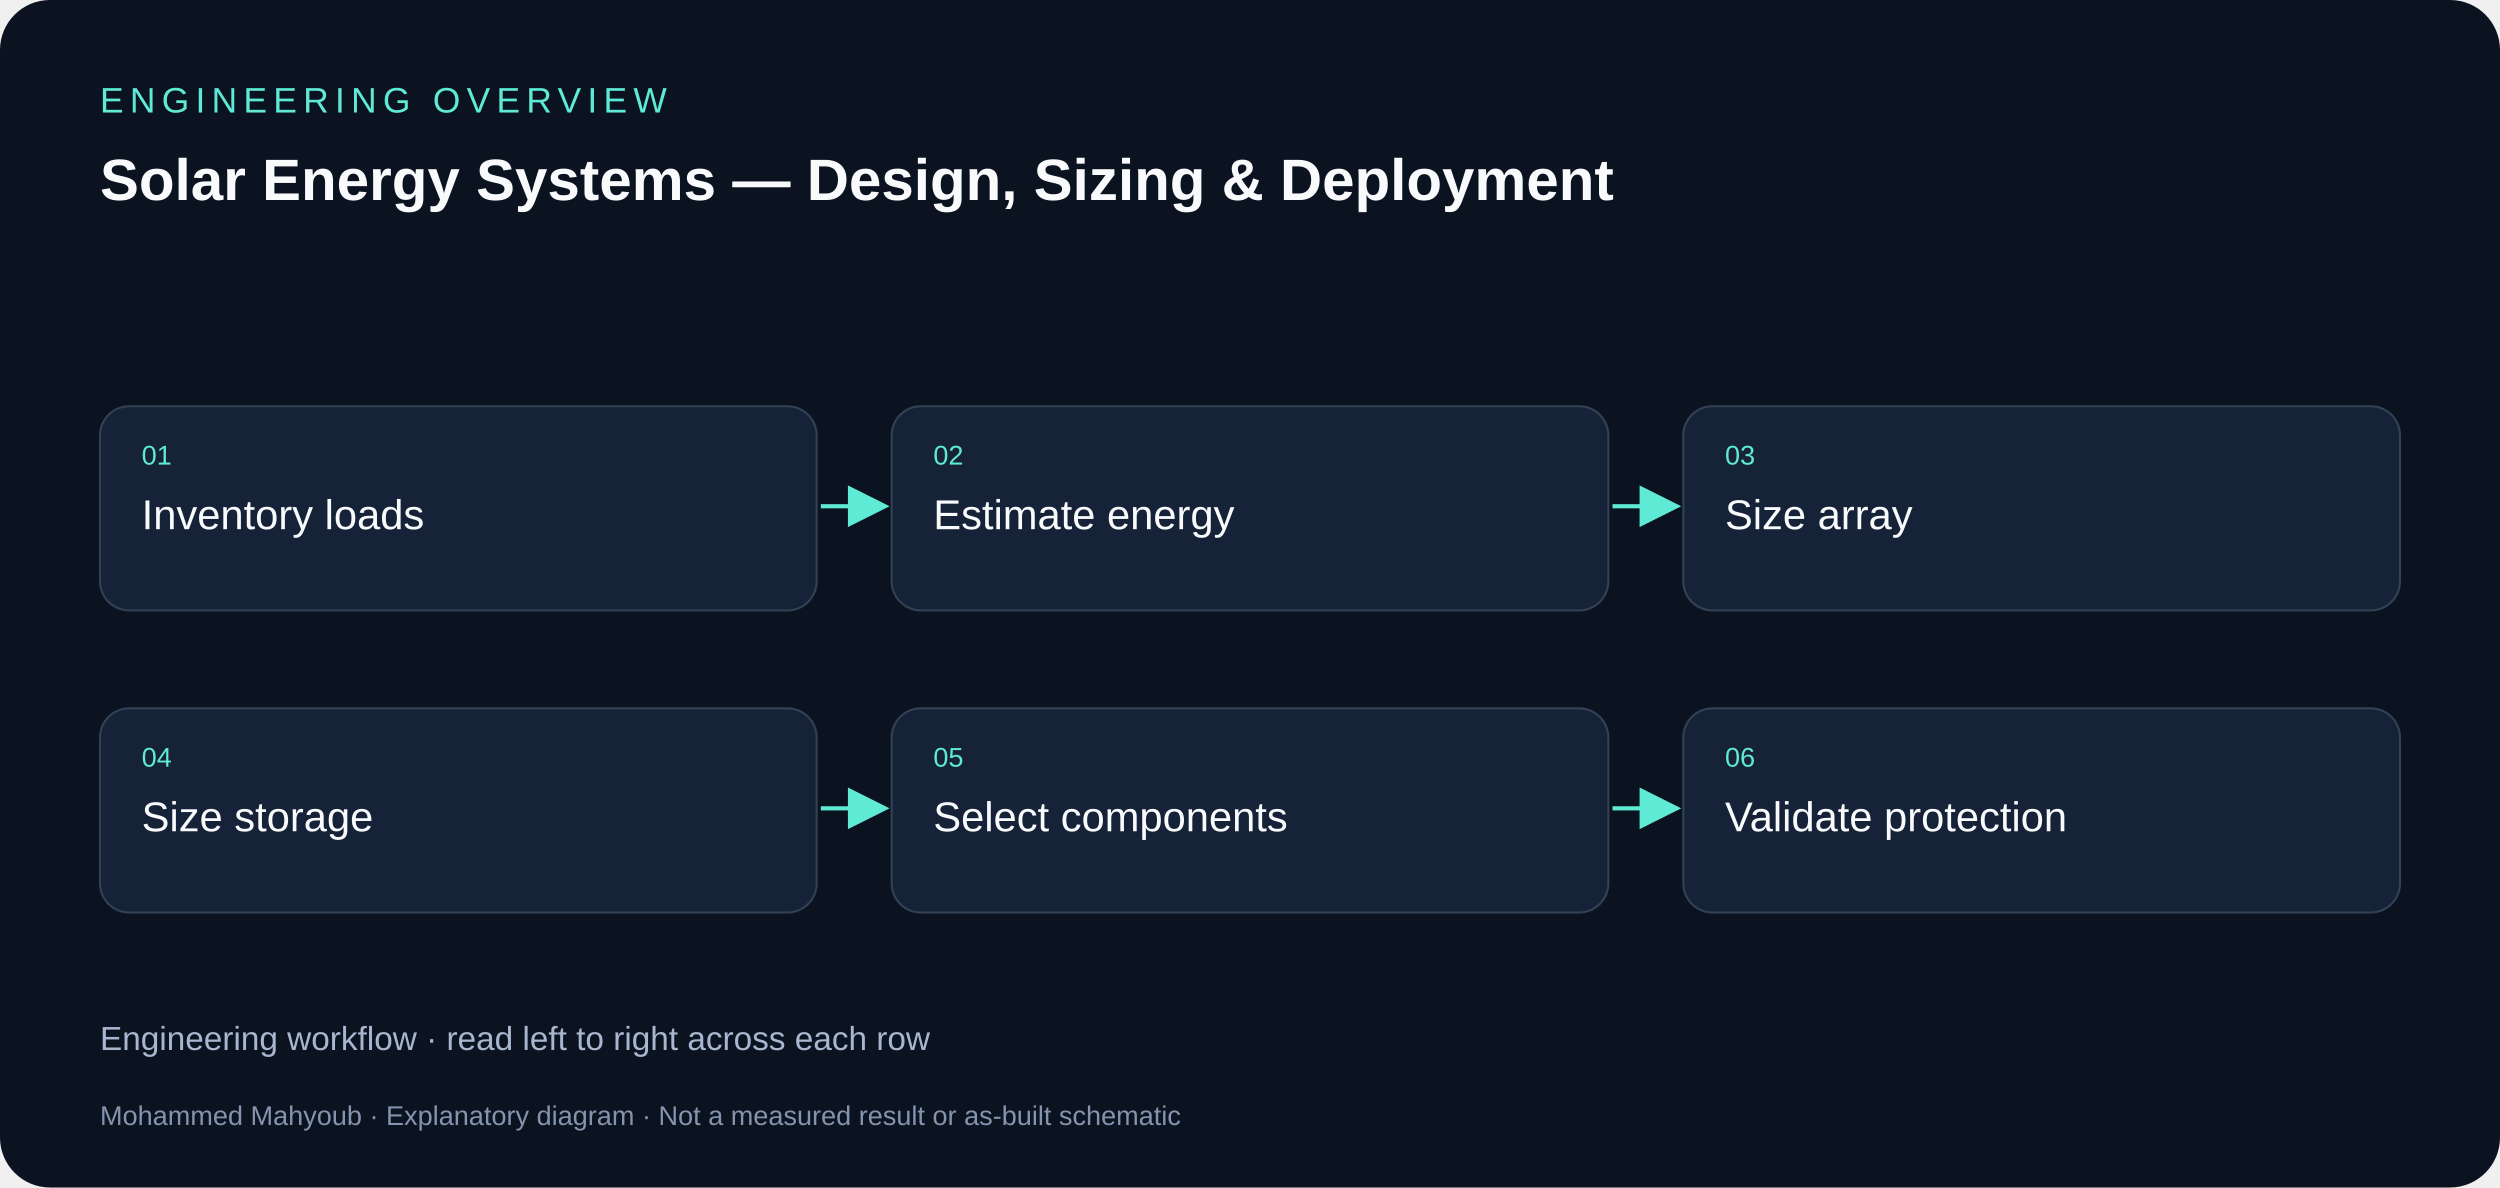
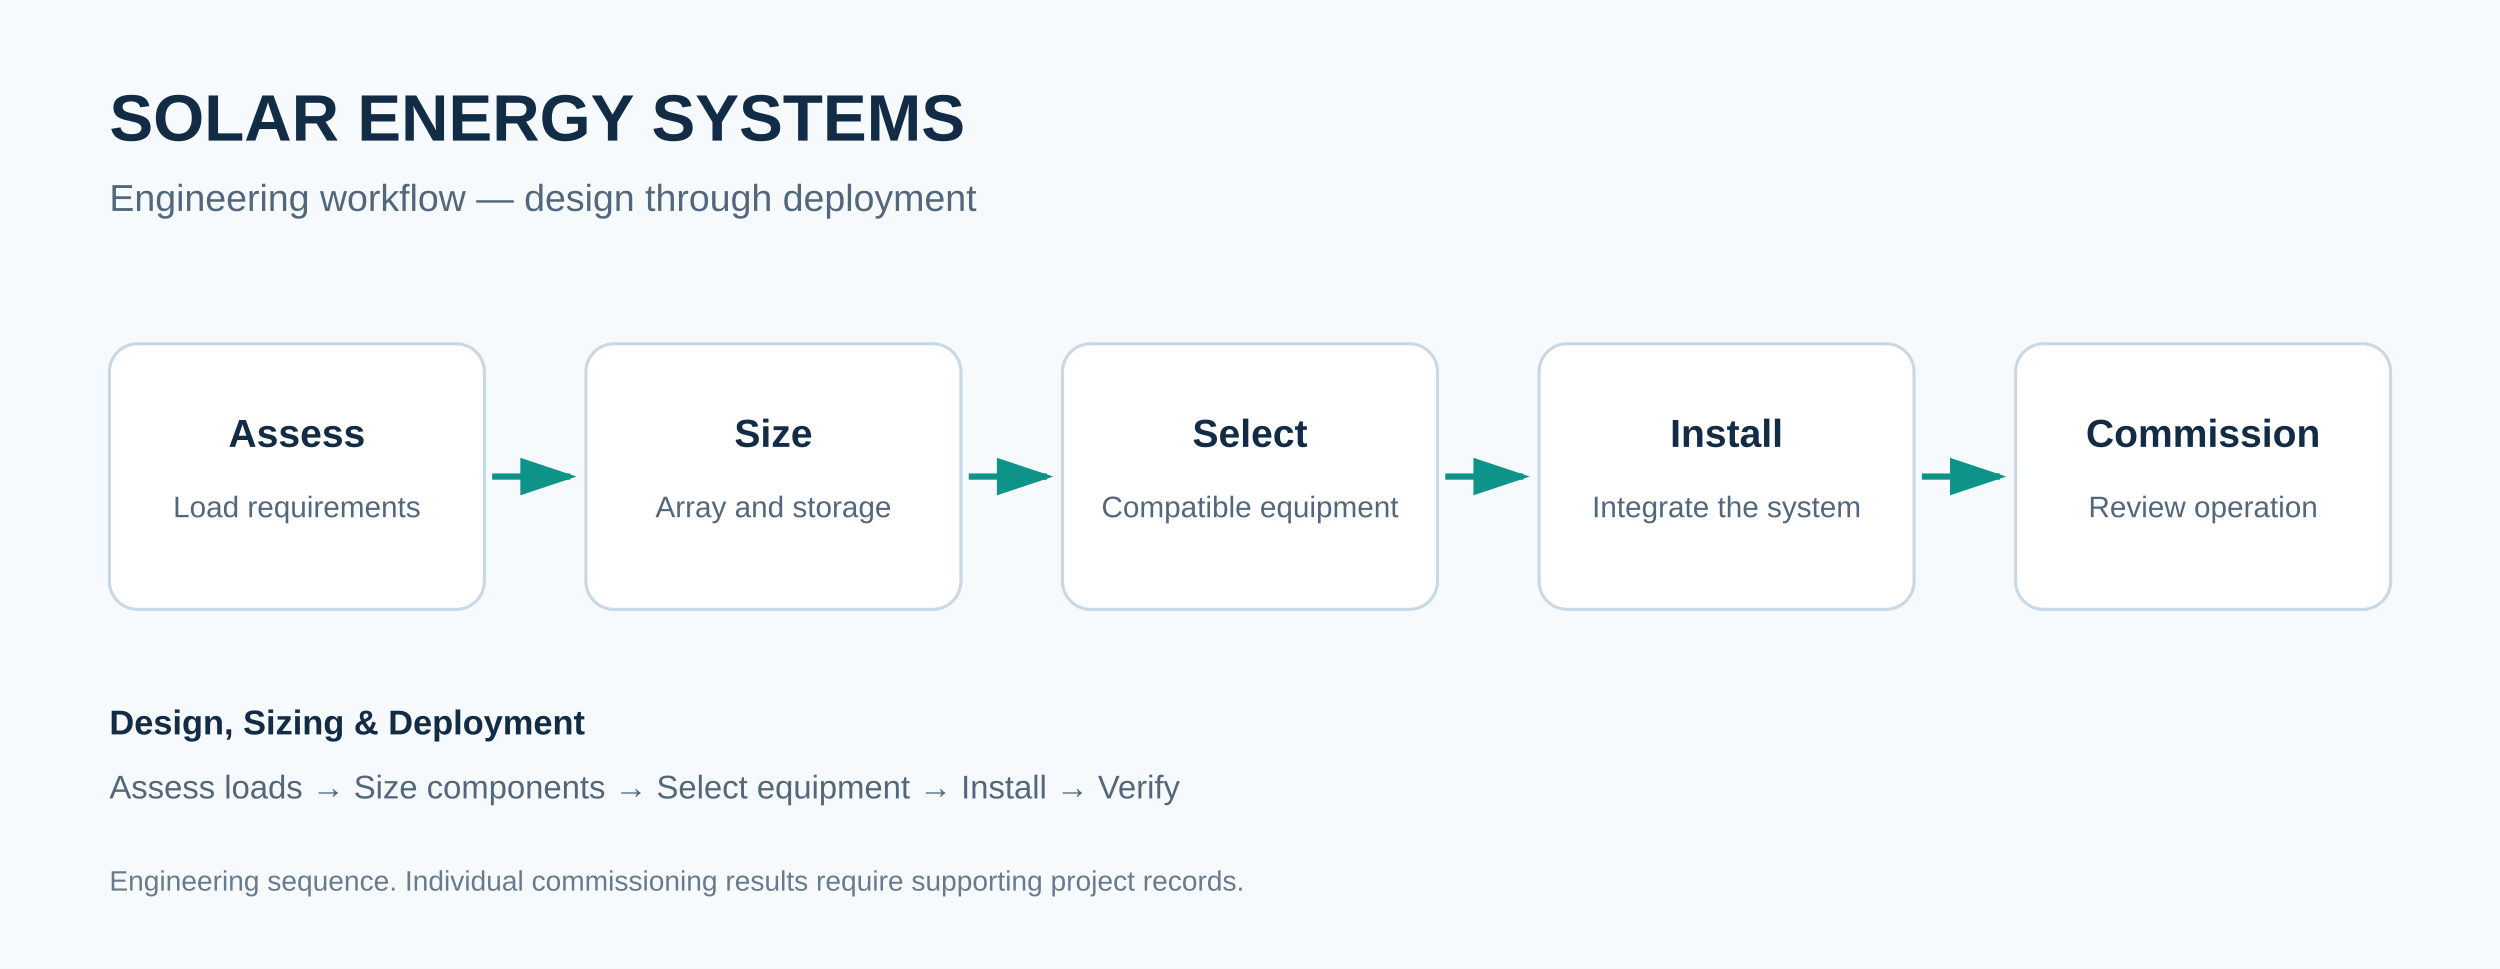
- <svg xmlns="http://www.w3.org/2000/svg" width="1200" height="570" viewBox="0 0 1200 570" role="img">
+ <svg xmlns="http://www.w3.org/2000/svg" width="1600" height="620" viewBox="0 0 1600 620">
  <defs>
-     <marker id="arrow" markerWidth="10" markerHeight="10" refX="8" refY="5" orient="auto">
-       <path d="M0 0L10 5L0 10" fill="#5eead4" />
+     <marker id="arrow" markerWidth="10" markerHeight="10" refX="8" refY="3" orient="auto">
+       <path d="M0,0 L0,6 L9,3 z" fill="#0e9388" />
    </marker>
  </defs>
-   <rect width="1200" height="570" rx="24" fill="#0b1220" />
-   <text x="48" y="54" font-family="Arial,sans-serif" font-size="17" fill="#5eead4" letter-spacing="3">ENGINEERING OVERVIEW</text>
-   <text x="48" y="96" font-family="Arial,sans-serif" font-size="28" font-weight="bold" fill="#f8fafc">Solar Energy Systems — Design, Sizing &amp; Deployment</text>
-   <rect x="48" y="195" width="344" height="98" rx="14" fill="#152238" stroke="#334155" />
-   <text x="68" y="223" font-family="Arial,sans-serif" font-size="13" fill="#5eead4">01</text>
-   <text x="68" y="254" font-family="Arial,sans-serif" font-size="20" fill="#f8fafc">Inventory loads</text>
-   <path d="M394 243H423" stroke="#5eead4" stroke-width="2" marker-end="url(#arrow)" />
-   <rect x="428" y="195" width="344" height="98" rx="14" fill="#152238" stroke="#334155" />
-   <text x="448" y="223" font-family="Arial,sans-serif" font-size="13" fill="#5eead4">02</text>
-   <text x="448" y="254" font-family="Arial,sans-serif" font-size="20" fill="#f8fafc">Estimate energy</text>
-   <path d="M774 243H803" stroke="#5eead4" stroke-width="2" marker-end="url(#arrow)" />
-   <rect x="808" y="195" width="344" height="98" rx="14" fill="#152238" stroke="#334155" />
-   <text x="828" y="223" font-family="Arial,sans-serif" font-size="13" fill="#5eead4">03</text>
-   <text x="828" y="254" font-family="Arial,sans-serif" font-size="20" fill="#f8fafc">Size array</text>
-   <rect x="48" y="340" width="344" height="98" rx="14" fill="#152238" stroke="#334155" />
-   <text x="68" y="368" font-family="Arial,sans-serif" font-size="13" fill="#5eead4">04</text>
-   <text x="68" y="399" font-family="Arial,sans-serif" font-size="20" fill="#f8fafc">Size storage</text>
-   <path d="M394 388H423" stroke="#5eead4" stroke-width="2" marker-end="url(#arrow)" />
-   <rect x="428" y="340" width="344" height="98" rx="14" fill="#152238" stroke="#334155" />
-   <text x="448" y="368" font-family="Arial,sans-serif" font-size="13" fill="#5eead4">05</text>
-   <text x="448" y="399" font-family="Arial,sans-serif" font-size="20" fill="#f8fafc">Select components</text>
-   <path d="M774 388H803" stroke="#5eead4" stroke-width="2" marker-end="url(#arrow)" />
-   <rect x="808" y="340" width="344" height="98" rx="14" fill="#152238" stroke="#334155" />
-   <text x="828" y="368" font-family="Arial,sans-serif" font-size="13" fill="#5eead4">06</text>
-   <text x="828" y="399" font-family="Arial,sans-serif" font-size="20" fill="#f8fafc">Validate protection</text>
-   <text x="48" y="504" font-family="Arial,sans-serif" font-size="16" fill="#a8b7cf">Engineering workflow · read left to right across each row</text>
-   <text x="48" y="540" font-family="Arial,sans-serif" font-size="13" fill="#8494ad">Mohammed Mahyoub · Explanatory diagram · Not a measured result or as-built schematic</text>
+   <rect width="1600" height="620" fill="#f7fafc" />
+   <g font-family="Arial,sans-serif" fill="#132c46">
+     <text x="70" y="90" font-size="42" font-weight="700">SOLAR ENERGY SYSTEMS</text>
+     <text x="70" y="135" font-size="24" fill="#53677c">Engineering workflow — design through deployment</text>
+     <g fill="white" stroke="#c9d8e5" stroke-width="2">
+       <rect x="70" y="220" width="240" height="170" rx="18" />
+       <rect x="375" y="220" width="240" height="170" rx="18" />
+       <rect x="680" y="220" width="240" height="170" rx="18" />
+       <rect x="985" y="220" width="240" height="170" rx="18" />
+       <rect x="1290" y="220" width="240" height="170" rx="18" />
+     </g>
+     <g text-anchor="middle" font-size="25" font-weight="700">
+       <text x="190" y="286">Assess</text>
+       <text x="495" y="286">Size</text>
+       <text x="800" y="286">Select</text>
+       <text x="1105" y="286">Install</text>
+       <text x="1410" y="286">Commission</text>
+     </g>
+     <g text-anchor="middle" font-size="19" fill="#53677c">
+       <text x="190" y="331">Load requirements</text>
+       <text x="495" y="331">Array and storage</text>
+       <text x="800" y="331">Compatible equipment</text>
+       <text x="1105" y="331">Integrate the system</text>
+       <text x="1410" y="331">Review operation</text>
+     </g>
+     <g stroke="#0e9388" stroke-width="4" marker-end="url(#arrow)">
+       <path d="M315 305 H365" />
+       <path d="M620 305 H670" />
+       <path d="M925 305 H975" />
+       <path d="M1230 305 H1280" />
+     </g>
+     <text x="70" y="470" font-size="22" font-weight="700">Design, Sizing &amp; Deployment</text>
+     <text x="70" y="511" font-size="21" fill="#53677c">Assess loads → Size components → Select equipment → Install → Verify</text>
+     <text x="70" y="570" font-size="18" fill="#687b8e">Engineering sequence. Individual commissioning results require supporting project records.</text>
+   </g>
</svg>
